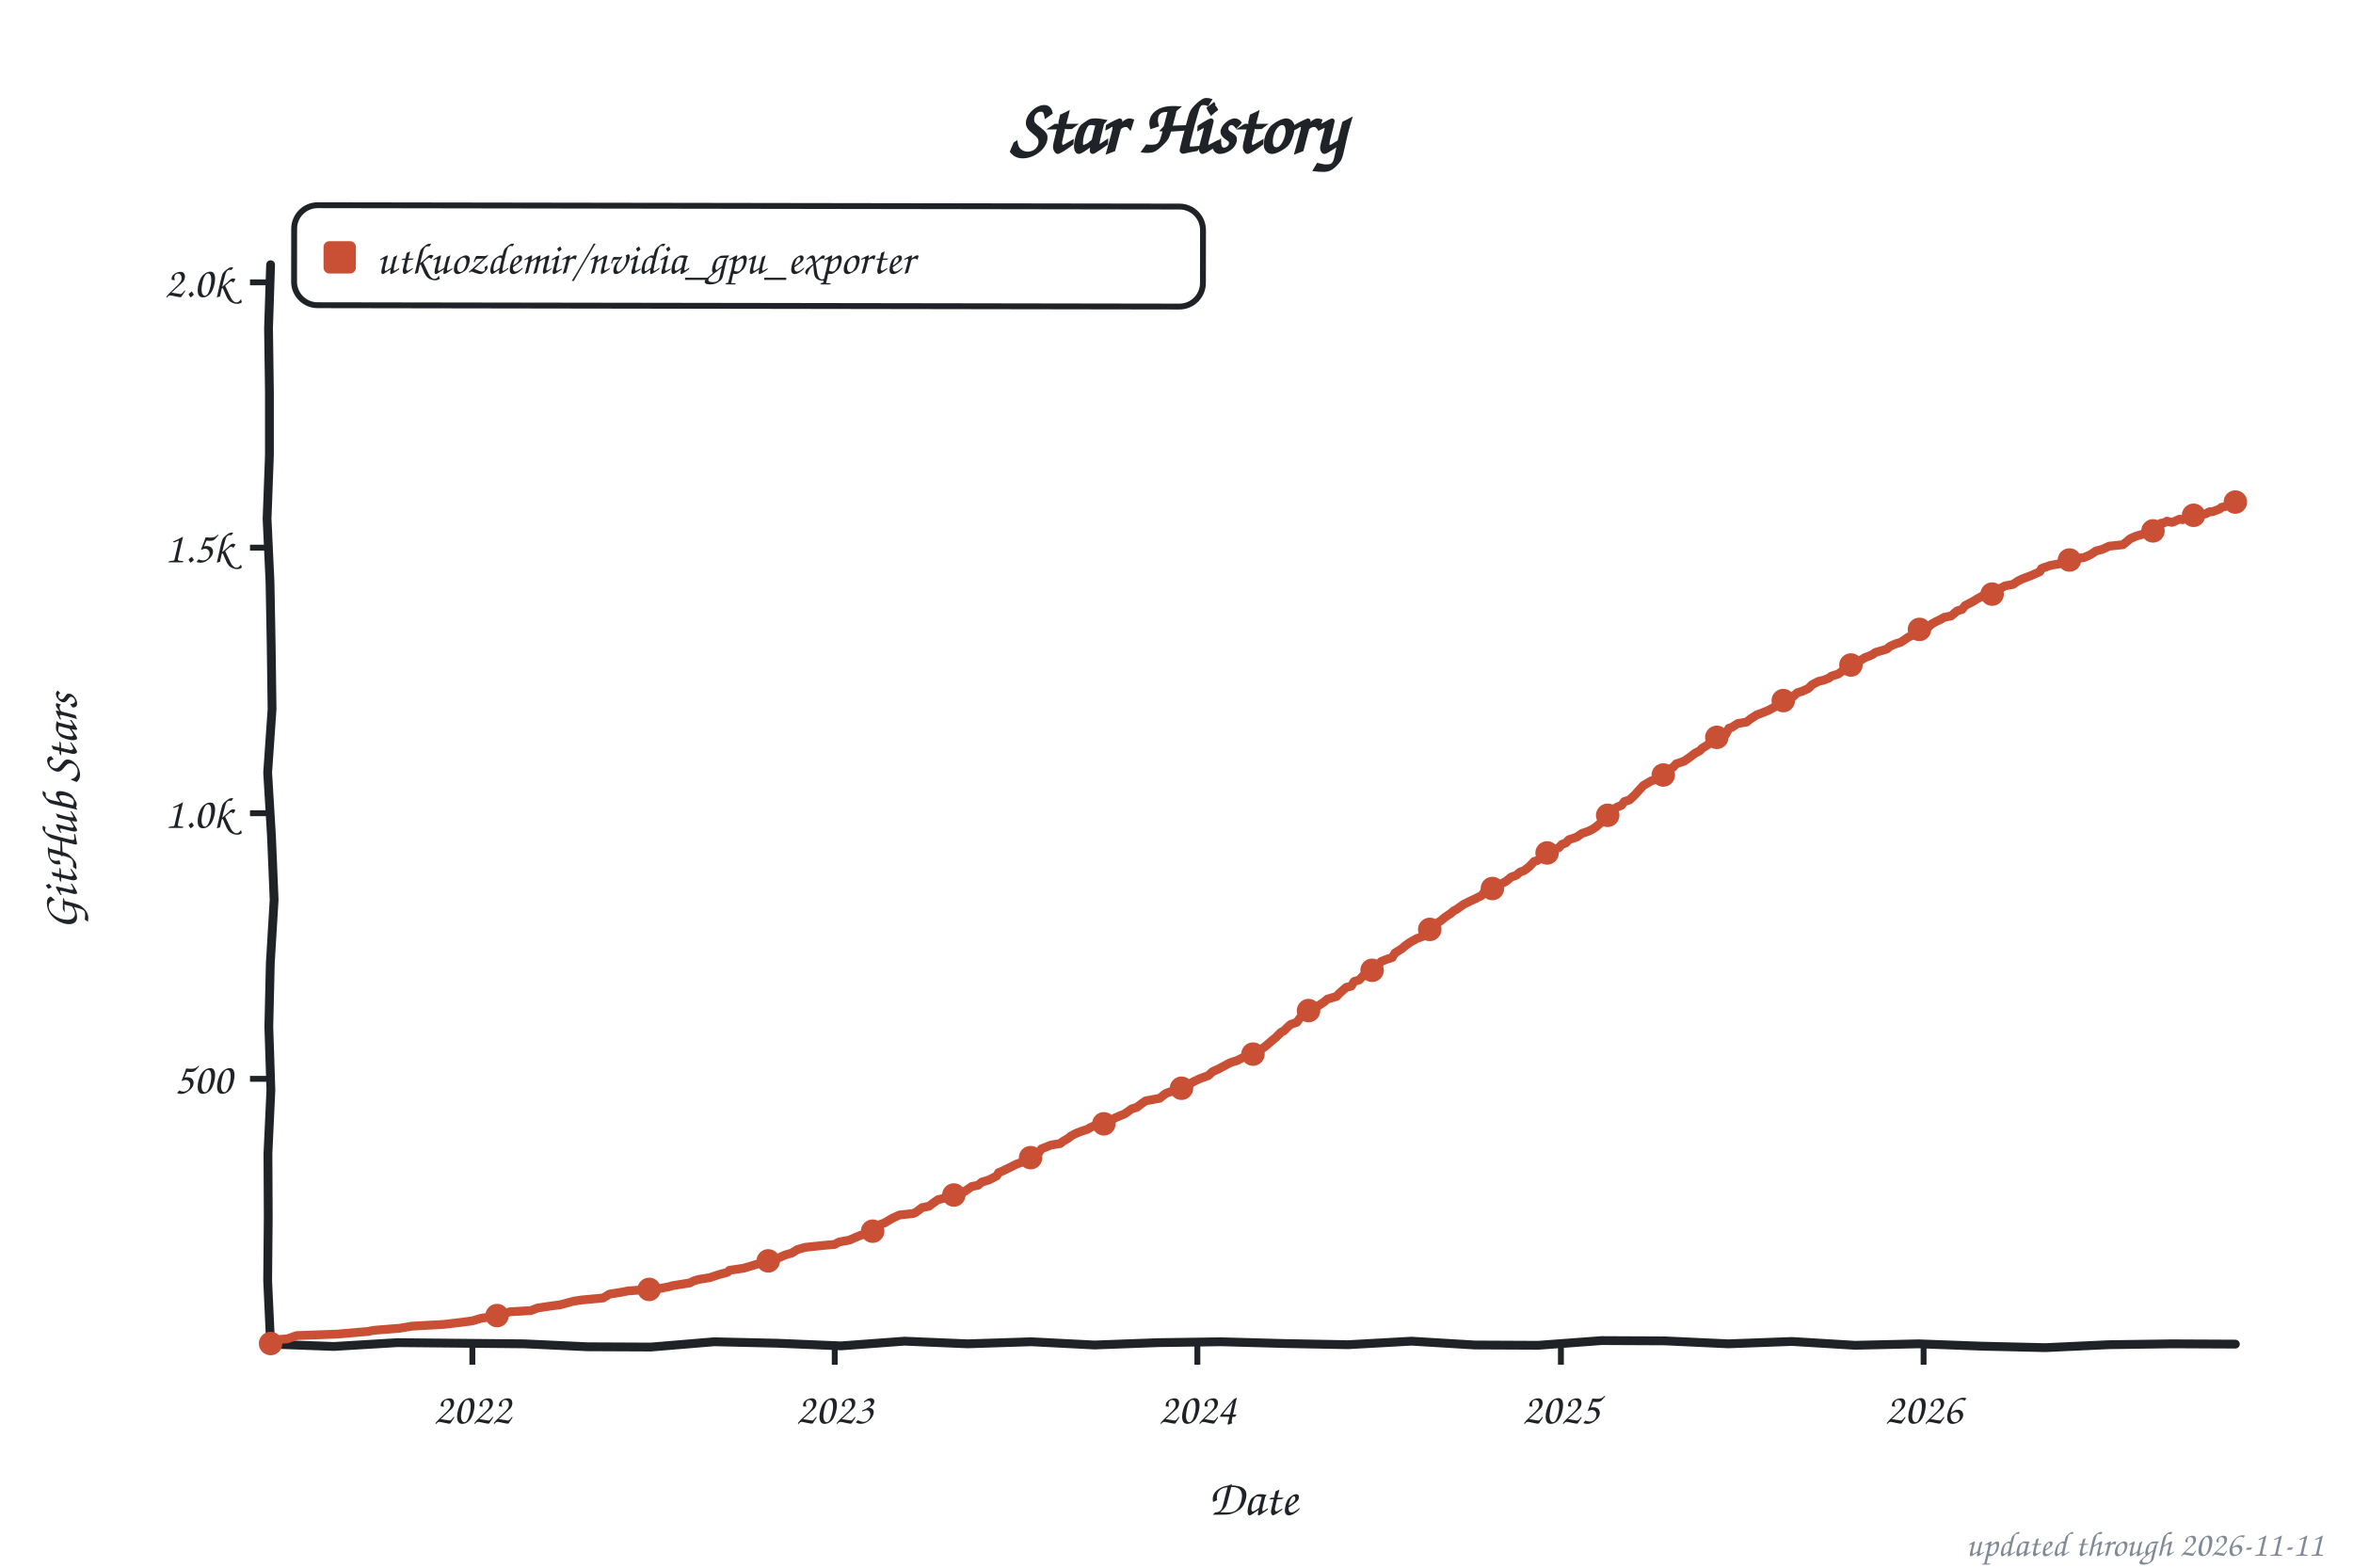
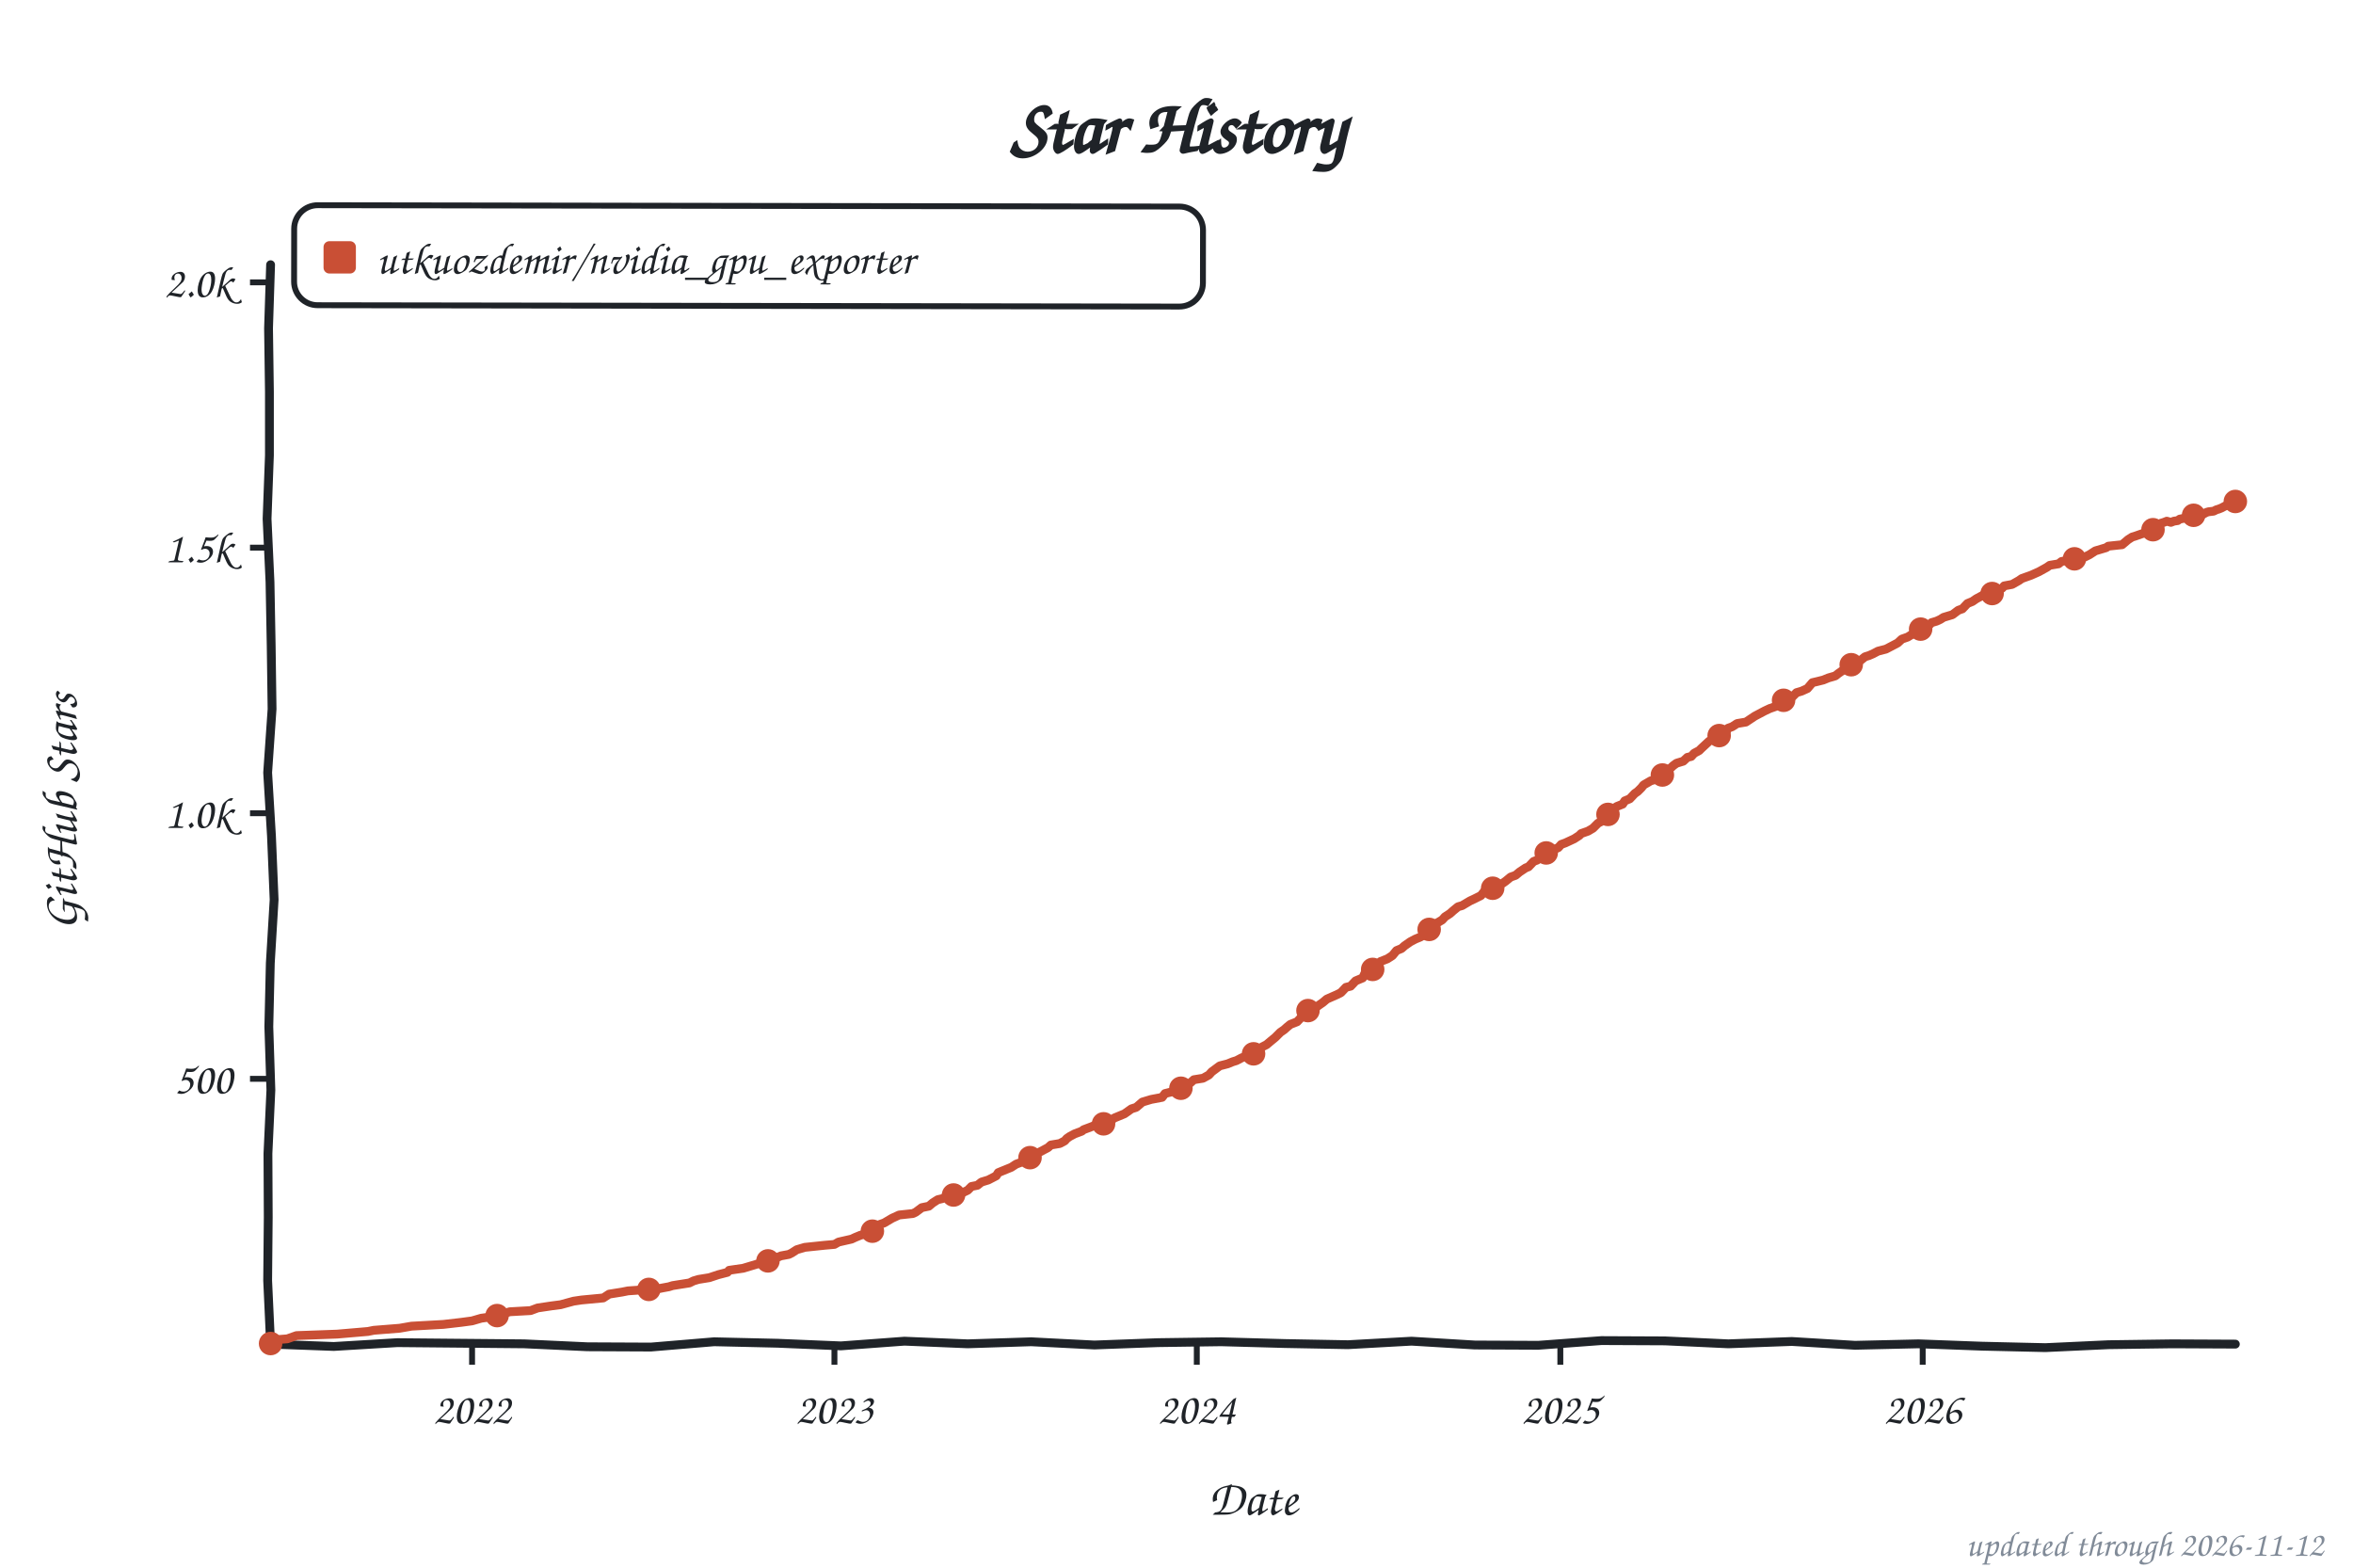
<svg xmlns="http://www.w3.org/2000/svg" width="800" height="533" viewBox="0 0 800 533" role="img" aria-label="Star history of utkuozdemir/nvidia_gpu_exporter">
  <style>text{font-family:"Comic Sans MS","Chalkboard SE","Comic Neue","Marker Felt",cursive}</style>
  <text x="400" y="52" font-size="26" font-weight="bold" text-anchor="middle" fill="#1f2328">Star History</text>
  <rect x="100" y="70" width="309" height="34" rx="8" fill="none" stroke="#1f2328" stroke-width="2" transform="rotate(0.09 254 87)" />
  <rect x="110" y="82" width="11" height="11" rx="2" fill="#c94f35" />
  <text x="128" y="93" font-size="15" fill="#1f2328" textLength="270" lengthAdjust="spacingAndGlyphs">utkuozdemir/nvidia_gpu_exporter</text>
  <line x1="85" y1="366.8" x2="92" y2="366.8" stroke="#1f2328" stroke-width="2" />
  <text x="79" y="371.8" font-size="15" text-anchor="end" fill="#1f2328">500</text>
  <line x1="85" y1="276.5" x2="92" y2="276.5" stroke="#1f2328" stroke-width="2" />
  <text x="79" y="281.5" font-size="15" text-anchor="end" fill="#1f2328">1.0k</text>
  <line x1="85" y1="186.2" x2="92" y2="186.2" stroke="#1f2328" stroke-width="2" />
  <text x="79" y="191.2" font-size="15" text-anchor="end" fill="#1f2328">1.5k</text>
  <line x1="85" y1="96.0" x2="92" y2="96.0" stroke="#1f2328" stroke-width="2" />
  <text x="79" y="101.0" font-size="15" text-anchor="end" fill="#1f2328">2.0k</text>
-   <line x1="160.6" y1="457" x2="160.6" y2="464" stroke="#1f2328" stroke-width="2" />
-   <text x="160.6" y="484" font-size="15" text-anchor="middle" fill="#1f2328">2022</text>
-   <line x1="283.8" y1="457" x2="283.8" y2="464" stroke="#1f2328" stroke-width="2" />
-   <text x="283.8" y="484" font-size="15" text-anchor="middle" fill="#1f2328">2023</text>
-   <line x1="407.1" y1="457" x2="407.1" y2="464" stroke="#1f2328" stroke-width="2" />
-   <text x="407.1" y="484" font-size="15" text-anchor="middle" fill="#1f2328">2024</text>
-   <line x1="530.7" y1="457" x2="530.7" y2="464" stroke="#1f2328" stroke-width="2" />
-   <text x="530.7" y="484" font-size="15" text-anchor="middle" fill="#1f2328">2025</text>
-   <line x1="654.0" y1="457" x2="654.0" y2="464" stroke="#1f2328" stroke-width="2" />
-   <text x="654.0" y="484" font-size="15" text-anchor="middle" fill="#1f2328">2026</text>
+   <line x1="160.5" y1="457" x2="160.5" y2="464" stroke="#1f2328" stroke-width="2" />
+   <text x="160.5" y="484" font-size="15" text-anchor="middle" fill="#1f2328">2022</text>
+   <line x1="283.7" y1="457" x2="283.7" y2="464" stroke="#1f2328" stroke-width="2" />
+   <text x="283.7" y="484" font-size="15" text-anchor="middle" fill="#1f2328">2023</text>
+   <line x1="406.9" y1="457" x2="406.9" y2="464" stroke="#1f2328" stroke-width="2" />
+   <text x="406.9" y="484" font-size="15" text-anchor="middle" fill="#1f2328">2024</text>
+   <line x1="530.5" y1="457" x2="530.5" y2="464" stroke="#1f2328" stroke-width="2" />
+   <text x="530.5" y="484" font-size="15" text-anchor="middle" fill="#1f2328">2025</text>
+   <line x1="653.7" y1="457" x2="653.7" y2="464" stroke="#1f2328" stroke-width="2" />
+   <text x="653.7" y="484" font-size="15" text-anchor="middle" fill="#1f2328">2026</text>
  <text x="426" y="515" font-size="17" text-anchor="middle" fill="#1f2328">Date</text>
  <text x="26" y="276" font-size="17" text-anchor="middle" fill="#1f2328" transform="rotate(-90 26 276)">GitHub Stars</text>
  <path d="M 92.0,90.0 L 91.3,111.6 L 91.6,133.2 L 91.6,154.8 L 90.8,176.4 L 91.8,197.9 L 92.2,219.5 L 92.5,241.1 L 91.0,262.7 L 92.3,284.3 L 93.2,305.9 L 91.9,327.5 L 91.4,349.1 L 92.1,370.6 L 91.1,392.2 L 91.2,413.8 L 91.0,435.4 L 92.0,457.0 L 113.5,457.8 L 135.1,456.5 L 156.6,456.7 L 178.2,456.9 L 199.7,457.9 L 221.3,458.0 L 242.8,456.2 L 264.4,456.7 L 285.9,457.6 L 307.5,456.0 L 329.0,456.9 L 350.6,456.2 L 372.1,457.3 L 393.7,456.5 L 415.2,456.2 L 436.8,456.8 L 458.3,457.2 L 479.9,456.0 L 501.4,457.3 L 523.0,457.4 L 544.5,455.8 L 566.1,455.9 L 587.6,456.9 L 609.2,456.1 L 630.7,457.4 L 652.3,456.9 L 673.8,457.7 L 695.4,458.2 L 716.9,457.2 L 738.5,456.9 L 760.0,457.0" fill="none" stroke="#1f2328" stroke-width="3" stroke-linecap="round" stroke-linejoin="round" />
-   <path d="M 92.0,456.8 L 92.7,455.6 L 97.7,455.2 L 100.8,454.1 L 114.6,453.6 L 125.1,452.7 L 127.1,452.3 L 135.9,451.6 L 140.0,450.9 L 150.8,450.3 L 156.8,449.6 L 160.6,449.1 L 163.6,448.2 L 168.0,447.6 L 171.7,446.5 L 173.4,446.0 L 180.5,445.6 L 182.8,444.7 L 187.6,444.0 L 190.6,443.6 L 195.0,442.4 L 197.7,442.0 L 205.1,441.3 L 207.2,440.0 L 211.6,439.3 L 213.6,438.9 L 223.7,438.2 L 227.4,437.5 L 228.8,437.1 L 234.5,436.2 L 235.9,435.5 L 237.6,435.0 L 241.3,434.4 L 244.3,433.4 L 247.3,432.6 L 248.0,431.9 L 252.8,431.2 L 257.8,429.7 L 259.5,429.0 L 261.9,428.5 L 264.9,427.6 L 266.9,426.7 L 269.3,426.0 L 271.0,424.9 L 273.7,424.1 L 280.4,423.4 L 283.8,423.1 L 285.2,422.3 L 288.9,421.6 L 290.9,420.7 L 292.6,420.0 L 295.6,419.1 L 297.7,417.7 L 299.0,416.4 L 300.7,415.8 L 303.4,414.2 L 305.8,413.1 L 310.5,412.6 L 311.5,412.1 L 313.5,410.6 L 315.9,410.1 L 317.3,409.0 L 318.9,407.9 L 320.6,407.5 L 322.3,406.5 L 327.0,405.7 L 328.1,405.0 L 330.4,403.4 L 332.5,403.0 L 333.8,401.9 L 336.2,401.2 L 338.9,399.8 L 339.5,398.7 L 341.2,398.0 L 342.6,397.3 L 345.6,395.8 L 348.7,394.7 L 351.0,393.3 L 353.1,392.0 L 354.1,390.6 L 357.4,389.3 L 360.5,388.8 L 361.2,388.2 L 363.2,387.0 L 363.9,386.4 L 365.5,385.5 L 367.2,384.8 L 369.9,383.9 L 370.6,383.4 L 372.0,382.8 L 375.3,382.1 L 377.0,381.4 L 379.1,380.1 L 380.7,379.4 L 382.4,378.7 L 384.8,377.0 L 386.5,376.5 L 388.2,375.2 L 389.5,374.3 L 394.3,373.4 L 396.3,371.8 L 397.6,371.3 L 401.0,370.4 L 402.0,369.8 L 404.0,368.9 L 405.7,367.8 L 407.8,366.8 L 410.8,365.7 L 412.2,364.4 L 414.2,363.5 L 417.9,361.5 L 419.2,361.0 L 420.6,360.6 L 422.3,359.7 L 424.0,359.0 L 426.0,358.4 L 427.7,357.5 L 428.7,356.8 L 430.4,355.6 L 432.1,354.1 L 433.8,352.7 L 435.5,351.0 L 436.5,350.5 L 437.8,349.2 L 438.8,348.3 L 440.9,347.6 L 441.9,346.2 L 443.9,344.0 L 444.9,343.6 L 447.6,342.4 L 448.6,341.7 L 450.0,340.8 L 451.3,339.7 L 454.4,338.8 L 455.4,337.7 L 457.7,335.7 L 459.4,335.3 L 460.4,333.7 L 462.1,333.2 L 464.2,331.0 L 465.5,330.3 L 466.9,329.6 L 467.9,329.0 L 469.6,326.9 L 471.9,326.0 L 473.3,325.6 L 474.3,324.0 L 476.7,322.5 L 477.7,321.6 L 479.4,320.4 L 481.7,319.1 L 483.7,318.4 L 484.8,317.5 L 485.8,316.8 L 486.5,315.5 L 488.1,314.2 L 489.8,313.1 L 491.5,311.7 L 493.2,310.6 L 494.2,309.7 L 495.2,309.2 L 497.6,307.5 L 500.0,306.3 L 501.3,305.7 L 503.7,304.5 L 505.0,302.9 L 507.4,302.1 L 509.1,301.2 L 510.4,300.5 L 512.1,299.6 L 513.8,298.2 L 515.5,297.6 L 516.8,296.5 L 518.2,296.0 L 519.9,294.7 L 521.6,292.9 L 522.6,292.6 L 523.6,292.0 L 525.3,290.4 L 527.0,289.9 L 527.7,289.1 L 530.0,288.2 L 531.0,287.1 L 532.4,286.6 L 533.4,285.5 L 536.1,284.6 L 537.8,283.4 L 540.1,282.6 L 541.5,281.9 L 542.8,281.0 L 544.9,279.2 L 545.9,278.3 L 547.2,276.3 L 548.3,275.4 L 549.6,274.5 L 551.3,273.8 L 552.3,272.5 L 554.0,272.0 L 555.7,270.4 L 556.7,269.3 L 557.7,268.2 L 558.7,267.1 L 561.4,265.5 L 563.4,264.9 L 564.8,263.7 L 566.8,262.6 L 567.8,261.5 L 568.9,260.8 L 569.9,259.7 L 572.6,258.8 L 573.6,258.1 L 574.6,257.4 L 576.3,256.1 L 578.0,255.2 L 578.6,254.5 L 580.7,253.2 L 581.7,251.8 L 583.7,250.7 L 586.8,249.6 L 587.8,247.6 L 588.8,247.3 L 590.8,246.0 L 593.8,245.5 L 595.2,244.4 L 597.2,243.1 L 599.6,242.2 L 601.3,241.5 L 603.3,240.4 L 605.0,239.5 L 606.0,238.4 L 606.7,238.1 L 609.7,236.8 L 611.1,235.5 L 612.8,235.0 L 614.8,234.1 L 616.1,232.8 L 618.2,231.7 L 620.2,231.2 L 621.9,230.5 L 622.6,229.9 L 624.9,229.2 L 626.9,227.8 L 627.6,227.0 L 629.6,226.0 L 631.7,225.1 L 634.0,223.6 L 635.4,223.1 L 636.7,222.5 L 637.7,221.8 L 641.5,220.7 L 642.5,219.8 L 644.5,218.9 L 646.2,218.4 L 648.9,216.6 L 650.9,215.7 L 651.9,214.2 L 655.3,213.5 L 656.7,212.2 L 658.3,211.3 L 659.4,210.8 L 661.0,209.9 L 663.4,209.4 L 665.4,207.7 L 667.1,207.2 L 668.1,205.9 L 670.8,204.5 L 671.9,203.8 L 674.6,202.3 L 677.3,202.0 L 679.6,200.3 L 681.7,199.2 L 684.4,198.7 L 686.0,197.6 L 687.4,196.9 L 688.7,196.4 L 690.8,195.6 L 693.5,194.4 L 694.1,193.3 L 697.2,192.2 L 700.2,191.7 L 701.2,190.9 L 705.6,190.0 L 708.7,189.5 L 710.7,188.6 L 712.7,187.3 L 714.7,186.8 L 717.1,185.7 L 721.8,185.2 L 722.9,184.3 L 724.2,183.2 L 726.2,182.3 L 729.3,181.4 L 730.3,181.0 L 731.3,180.5 L 732.3,180.1 L 734.0,179.0 L 734.7,177.9 L 735.7,177.8 L 736.7,177.2 L 738.4,177.6 L 739.1,177.4 L 740.1,176.9 L 741.1,176.5 L 742.1,176.7 L 743.5,176.0 L 744.8,175.6 L 745.5,175.2 L 746.8,174.9 L 747.8,174.5 L 748.9,174.9 L 749.9,174.7 L 751.2,174.0 L 752.2,174.0 L 753.2,173.6 L 754.6,173.1 L 755.3,172.5 L 756.6,172.2 L 757.6,171.6 L 759.3,171.4 L 760.0,170.7" fill="none" stroke="#c94f35" stroke-width="3" stroke-linecap="round" stroke-linejoin="round" />
+   <path d="M 92.0,456.8 L 92.7,455.6 L 97.7,455.2 L 100.8,454.1 L 114.6,453.6 L 125.1,452.7 L 127.1,452.3 L 135.9,451.6 L 139.9,450.9 L 150.7,450.3 L 156.8,449.6 L 160.5,449.1 L 163.6,448.2 L 167.9,447.6 L 171.7,446.5 L 173.3,446.0 L 180.4,445.6 L 182.8,444.7 L 187.5,444.0 L 190.6,443.6 L 195.0,442.4 L 197.7,442.0 L 205.1,441.3 L 207.1,440.0 L 211.5,439.3 L 213.5,438.9 L 223.6,438.2 L 227.4,437.5 L 228.7,437.1 L 234.4,436.2 L 235.8,435.5 L 237.5,435.0 L 241.2,434.4 L 244.2,433.4 L 247.3,432.6 L 247.9,431.9 L 252.7,431.2 L 257.7,429.7 L 259.4,429.0 L 263.5,427.8 L 265.5,427.0 L 268.2,426.5 L 269.2,426.0 L 270.9,424.9 L 273.6,424.1 L 280.3,423.4 L 283.7,423.1 L 285.1,422.3 L 289.5,421.3 L 290.8,420.7 L 292.5,420.0 L 295.5,419.1 L 297.6,417.7 L 298.9,416.4 L 300.6,415.8 L 303.3,414.2 L 305.7,413.1 L 310.4,412.6 L 311.4,412.1 L 313.4,410.6 L 315.8,410.1 L 317.1,409.0 L 318.8,407.9 L 320.5,407.5 L 322.2,406.5 L 326.9,405.7 L 329.0,404.7 L 330.3,403.4 L 332.3,403.0 L 333.7,401.9 L 336.0,401.2 L 338.7,399.8 L 339.4,398.7 L 341.1,398.0 L 343.8,396.9 L 345.5,395.8 L 348.5,394.7 L 350.9,393.3 L 352.9,392.0 L 356.3,390.2 L 357.3,389.3 L 360.3,388.8 L 362.0,387.9 L 362.7,387.1 L 363.7,386.4 L 365.4,385.5 L 367.8,384.6 L 368.4,384.1 L 370.8,383.2 L 371.8,382.8 L 376.5,381.7 L 377.6,381.0 L 378.9,380.1 L 380.6,379.4 L 382.3,378.7 L 384.7,377.0 L 386.3,376.5 L 388.4,374.7 L 391.4,373.8 L 395.1,373.1 L 396.1,371.8 L 400.5,370.7 L 401.2,370.2 L 402.2,369.6 L 403.9,368.9 L 405.9,367.1 L 409.0,366.6 L 411.0,365.5 L 412.0,364.4 L 414.7,362.4 L 417.4,361.7 L 419.1,361.0 L 420.4,360.6 L 422.1,359.7 L 423.8,359.0 L 425.8,358.4 L 427.5,357.5 L 429.2,355.9 L 430.6,355.2 L 431.9,354.1 L 433.6,352.7 L 435.3,351.0 L 436.6,350.1 L 437.6,349.2 L 438.7,348.3 L 441.0,347.4 L 442.7,345.6 L 443.7,344.0 L 447.1,342.7 L 448.1,342.0 L 448.8,341.5 L 449.8,340.8 L 451.1,339.7 L 454.5,338.2 L 455.9,337.5 L 457.6,335.7 L 459.2,335.3 L 460.9,333.5 L 463.3,332.5 L 464.0,331.0 L 466.3,329.9 L 467.0,329.4 L 468.0,328.7 L 469.4,326.9 L 471.7,326.0 L 473.4,324.9 L 474.8,323.2 L 476.5,322.5 L 477.5,321.6 L 479.5,320.2 L 481.2,319.3 L 482.9,318.6 L 484.2,317.8 L 485.6,316.8 L 486.6,315.3 L 487.9,314.2 L 490.3,312.8 L 491.3,311.7 L 493.0,310.6 L 494.0,309.7 L 495.7,308.3 L 497.1,307.9 L 499.8,306.3 L 501.1,305.7 L 503.5,304.5 L 504.8,302.9 L 507.2,302.1 L 508.9,301.2 L 510.9,300.3 L 511.9,299.6 L 513.6,298.2 L 515.3,297.6 L 516.6,296.5 L 518.7,295.1 L 519.7,294.7 L 521.4,292.9 L 522.7,292.4 L 524.1,291.1 L 524.7,290.8 L 526.8,289.9 L 528.4,288.8 L 529.8,288.2 L 530.8,287.1 L 532.2,286.6 L 535.2,285.2 L 536.9,284.1 L 537.6,283.4 L 539.9,282.6 L 541.6,281.6 L 543.3,279.9 L 544.6,279.2 L 545.7,278.3 L 547.0,276.3 L 548.0,275.4 L 549.7,274.2 L 551.7,273.4 L 552.4,272.3 L 554.1,271.6 L 555.8,269.8 L 556.8,269.1 L 558.1,267.8 L 558.8,266.9 L 561.2,265.5 L 563.5,264.8 L 564.6,263.7 L 566.6,262.6 L 567.6,261.5 L 568.9,260.3 L 570.0,259.5 L 572.3,258.8 L 573.7,257.5 L 575.0,257.2 L 576.0,256.1 L 577.7,255.2 L 578.4,254.5 L 581.1,252.0 L 582.8,251.0 L 584.5,250.1 L 586.5,249.6 L 587.5,247.6 L 588.9,247.1 L 590.6,246.0 L 593.6,245.5 L 596.6,243.5 L 598.3,242.6 L 600.0,241.7 L 601.7,240.9 L 603.7,240.2 L 604.4,239.7 L 605.7,238.4 L 607.1,237.5 L 609.5,236.8 L 610.8,235.5 L 612.5,235.0 L 614.5,234.1 L 616.2,232.1 L 617.9,231.7 L 619.9,231.2 L 621.6,230.5 L 624.0,229.8 L 625.0,229.0 L 627.0,227.6 L 627.7,226.9 L 630.0,225.2 L 632.1,224.9 L 634.1,223.3 L 635.4,222.9 L 636.8,222.3 L 638.5,221.4 L 641.2,220.7 L 643.5,219.5 L 645.2,218.6 L 646.6,217.3 L 648.6,216.6 L 651.0,215.1 L 652.3,214.0 L 655.0,213.5 L 656.7,211.7 L 658.4,211.2 L 659.7,210.6 L 660.8,209.9 L 663.8,209.0 L 665.8,207.5 L 667.2,207.0 L 668.9,205.2 L 670.6,204.5 L 671.9,203.6 L 674.3,202.3 L 677.0,202.0 L 680.7,200.0 L 681.4,199.2 L 684.1,198.7 L 686.4,197.4 L 687.4,196.7 L 688.8,196.2 L 690.5,195.6 L 693.2,194.4 L 695.9,192.9 L 696.9,192.2 L 699.9,191.7 L 700.9,190.9 L 707.7,189.7 L 709.0,189.3 L 710.4,188.6 L 712.4,187.3 L 716.1,186.2 L 716.8,185.7 L 721.5,185.2 L 723.5,183.5 L 724.9,182.6 L 725.9,182.3 L 729.6,181.0 L 730.3,180.8 L 731.3,180.7 L 732.7,179.6 L 733.7,179.0 L 734.7,177.9 L 735.7,177.6 L 736.7,177.2 L 738.1,177.6 L 739.1,177.2 L 740.4,177.0 L 741.1,176.5 L 742.1,176.3 L 743.5,176.0 L 744.5,175.6 L 745.8,175.2 L 747.2,174.5 L 748.2,174.5 L 748.9,174.9 L 750.2,174.2 L 750.9,174.0 L 752.6,173.8 L 753.6,173.3 L 754.3,173.1 L 755.3,172.7 L 756.6,172.0 L 758.0,171.6 L 759.0,171.4 L 760.0,170.5" fill="none" stroke="#c94f35" stroke-width="3" stroke-linecap="round" stroke-linejoin="round" />
  <circle cx="92.0" cy="456.8" r="4" fill="#c94f35" />
  <circle cx="169.0" cy="447.3" r="4" fill="#c94f35" />
-   <circle cx="220.7" cy="438.4" r="4" fill="#c94f35" />
-   <circle cx="261.2" cy="428.7" r="4" fill="#c94f35" />
-   <circle cx="296.7" cy="418.6" r="4" fill="#c94f35" />
-   <circle cx="324.3" cy="406.3" r="4" fill="#c94f35" />
-   <circle cx="350.4" cy="393.6" r="4" fill="#c94f35" />
-   <circle cx="375.3" cy="382.1" r="4" fill="#c94f35" />
-   <circle cx="401.7" cy="370.0" r="4" fill="#c94f35" />
-   <circle cx="426.0" cy="358.4" r="4" fill="#c94f35" />
-   <circle cx="444.9" cy="343.6" r="4" fill="#c94f35" />
-   <circle cx="466.5" cy="329.9" r="4" fill="#c94f35" />
-   <circle cx="486.1" cy="316.0" r="4" fill="#c94f35" />
-   <circle cx="507.4" cy="302.1" r="4" fill="#c94f35" />
-   <circle cx="526.0" cy="290.0" r="4" fill="#c94f35" />
-   <circle cx="546.6" cy="277.2" r="4" fill="#c94f35" />
-   <circle cx="565.5" cy="263.5" r="4" fill="#c94f35" />
-   <circle cx="583.7" cy="250.7" r="4" fill="#c94f35" />
-   <circle cx="606.3" cy="238.2" r="4" fill="#c94f35" />
-   <circle cx="629.3" cy="226.1" r="4" fill="#c94f35" />
-   <circle cx="652.6" cy="214.0" r="4" fill="#c94f35" />
-   <circle cx="677.3" cy="202.0" r="4" fill="#c94f35" />
-   <circle cx="703.6" cy="190.4" r="4" fill="#c94f35" />
-   <circle cx="732.0" cy="180.5" r="4" fill="#c94f35" />
+   <circle cx="220.6" cy="438.4" r="4" fill="#c94f35" />
+   <circle cx="261.1" cy="428.7" r="4" fill="#c94f35" />
+   <circle cx="296.6" cy="418.6" r="4" fill="#c94f35" />
+   <circle cx="324.2" cy="406.3" r="4" fill="#c94f35" />
+   <circle cx="350.2" cy="393.6" r="4" fill="#c94f35" />
+   <circle cx="375.2" cy="382.1" r="4" fill="#c94f35" />
+   <circle cx="401.5" cy="370.0" r="4" fill="#c94f35" />
+   <circle cx="426.2" cy="358.3" r="4" fill="#c94f35" />
+   <circle cx="444.7" cy="343.6" r="4" fill="#c94f35" />
+   <circle cx="466.7" cy="329.6" r="4" fill="#c94f35" />
+   <circle cx="485.9" cy="316.0" r="4" fill="#c94f35" />
+   <circle cx="507.5" cy="302.0" r="4" fill="#c94f35" />
+   <circle cx="525.7" cy="290.0" r="4" fill="#c94f35" />
+   <circle cx="546.7" cy="276.9" r="4" fill="#c94f35" />
+   <circle cx="565.2" cy="263.5" r="4" fill="#c94f35" />
+   <circle cx="584.5" cy="250.1" r="4" fill="#c94f35" />
+   <circle cx="606.4" cy="238.1" r="4" fill="#c94f35" />
+   <circle cx="629.4" cy="226.0" r="4" fill="#c94f35" />
+   <circle cx="653.0" cy="213.9" r="4" fill="#c94f35" />
+   <circle cx="677.3" cy="201.8" r="4" fill="#c94f35" />
+   <circle cx="705.3" cy="190.0" r="4" fill="#c94f35" />
+   <circle cx="732.0" cy="180.1" r="4" fill="#c94f35" />
  <circle cx="745.8" cy="175.2" r="4" fill="#c94f35" />
-   <circle cx="760.0" cy="170.7" r="4" fill="#c94f35" />
-   <text x="790" y="529" font-size="12" text-anchor="end" fill="#818b98">updated through 2026-11-11</text>
+   <circle cx="760.0" cy="170.5" r="4" fill="#c94f35" />
+   <text x="790" y="529" font-size="12" text-anchor="end" fill="#818b98">updated through 2026-11-12</text>
</svg>
